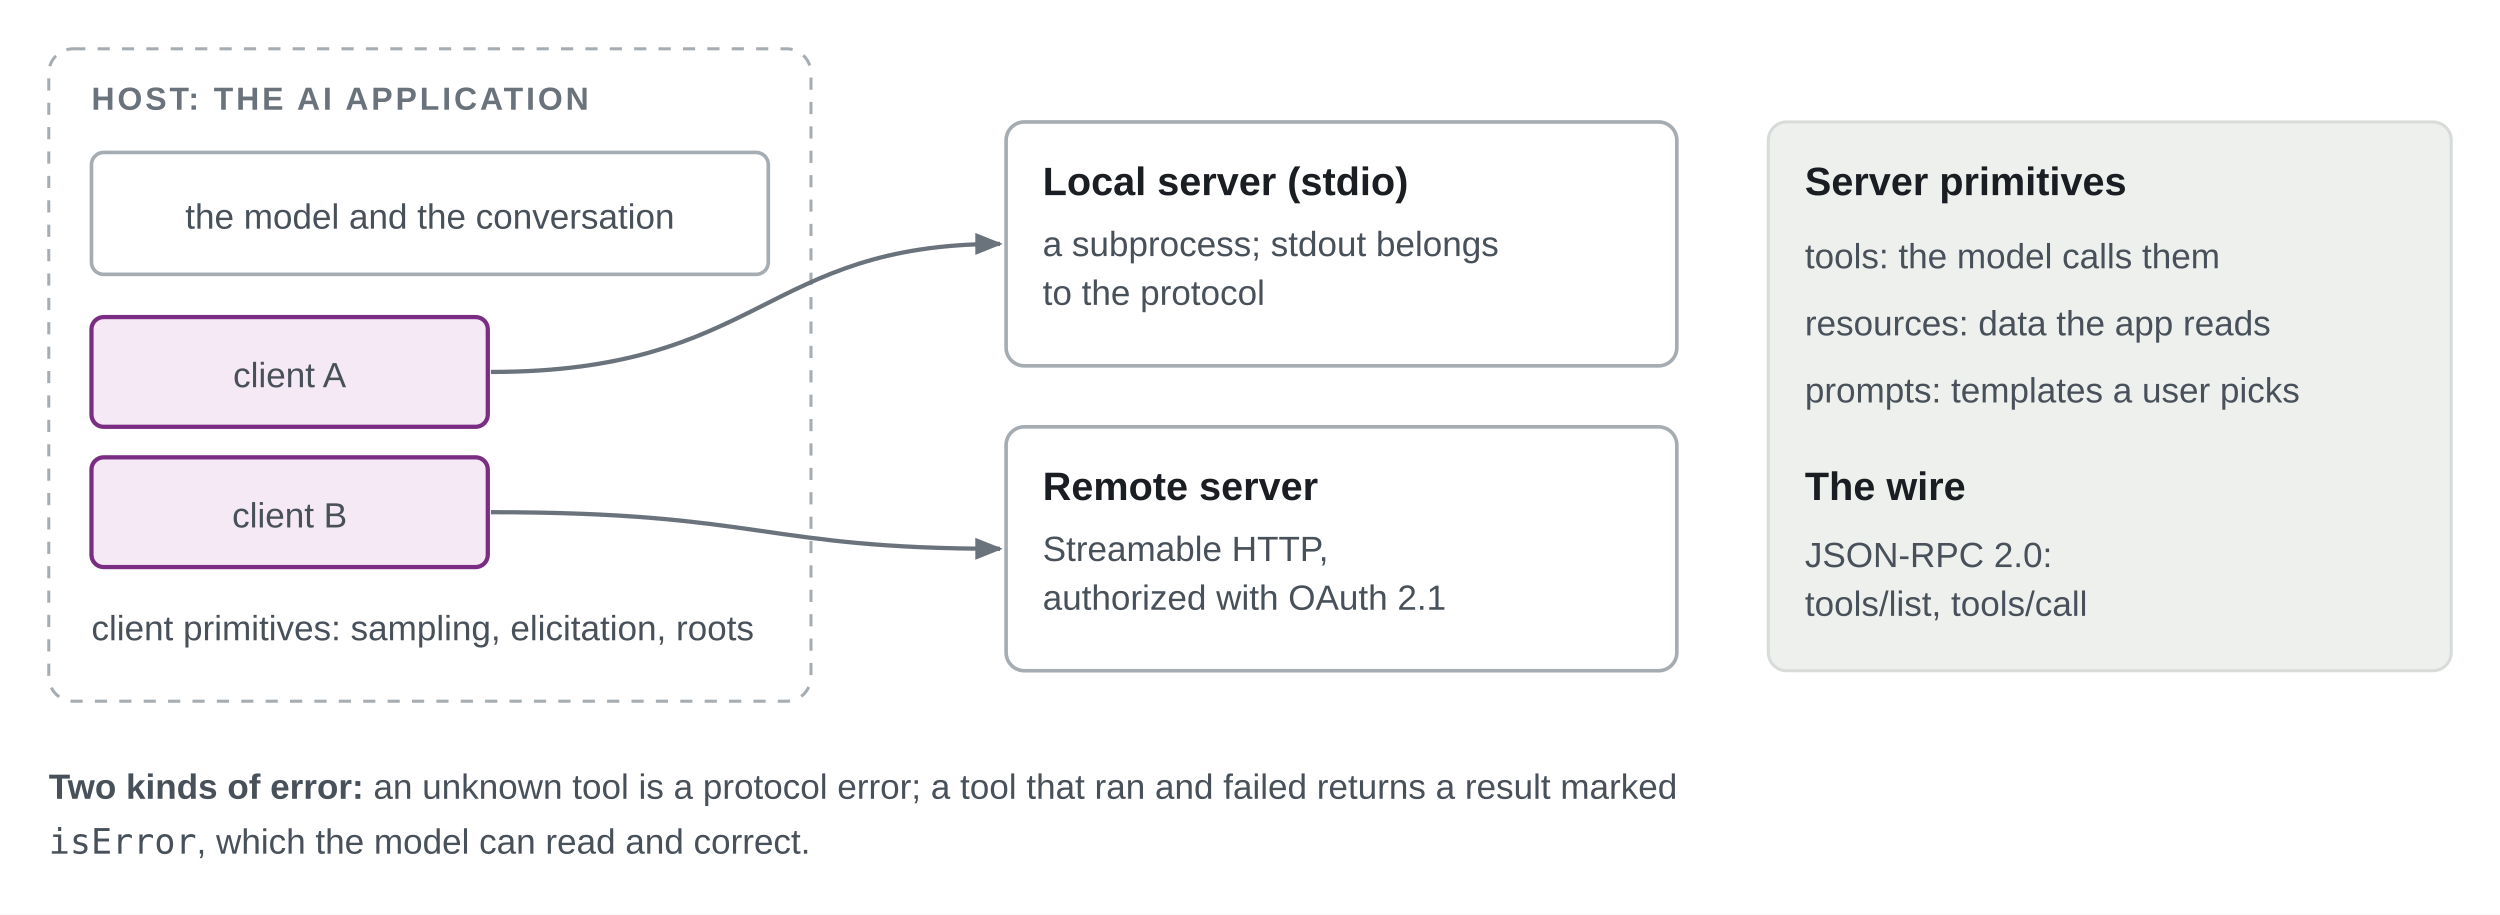
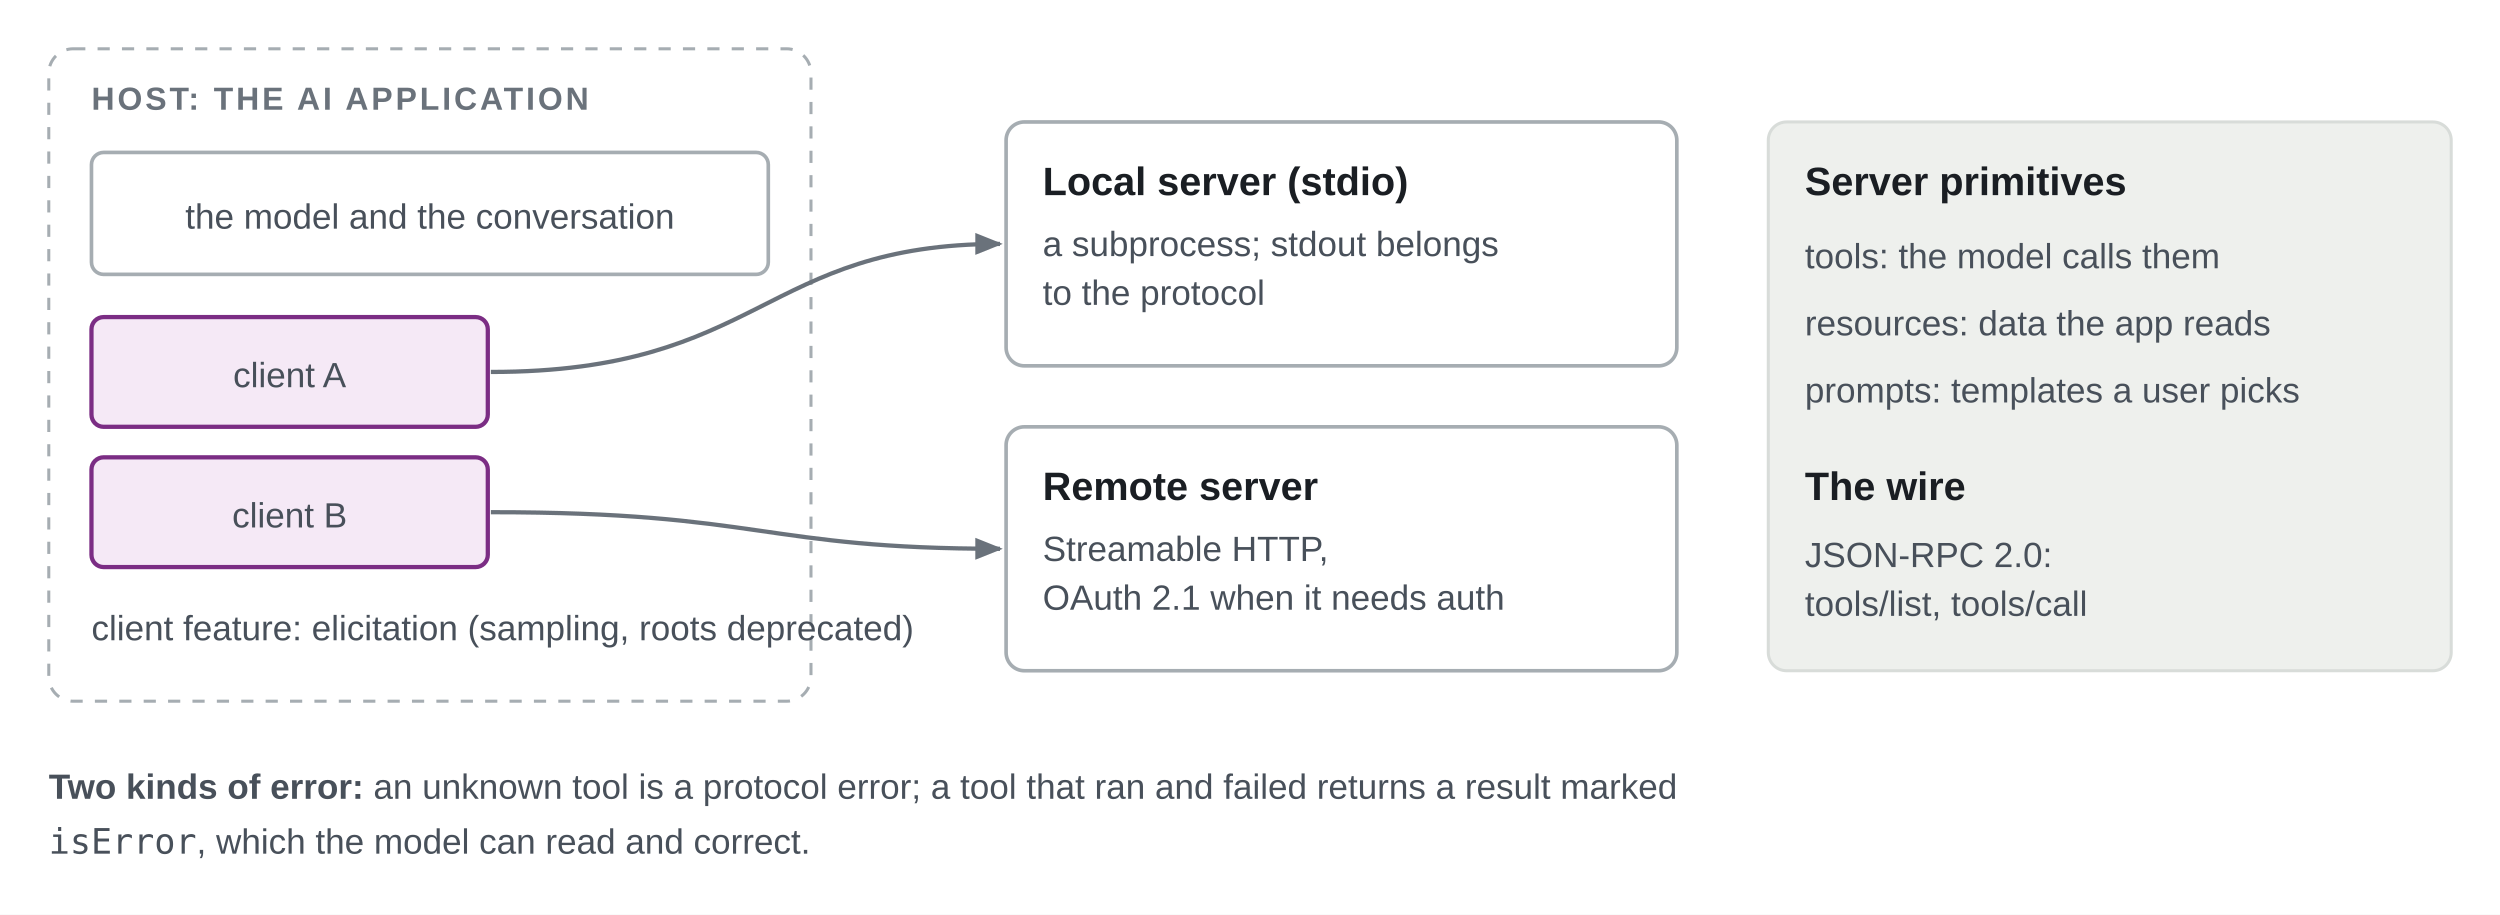
- <svg xmlns="http://www.w3.org/2000/svg" viewBox="0 0 820 300" role="img" aria-label="MCP. A host, the AI application, runs one client per server. Servers offer tools, which the model calls; resources, data the application reads; and prompts, templates the user picks. Clients offer sampling, where the server asks the host's model; elicitation, where the server asks the user; and roots. The wire is JSON-RPC 2.0 with tools/list and tools/call. Transports: stdio, a local subprocess whose standard output belongs to the protocol; and Streamable HTTP, remote, authorized with OAuth 2.1. Two kinds of error: a protocol error such as an unknown tool is a JSON-RPC error; a tool that ran and failed returns a result marked isError, which the model can read and fix.">
+ <svg xmlns="http://www.w3.org/2000/svg" viewBox="0 0 820 300" role="img" aria-label="MCP. A host, the AI application, runs one client per server. Servers offer tools, which the model calls; resources, data the application reads; and prompts, templates the user picks. Clients offer elicitation, where the server asks the user; sampling and roots, from earlier revisions, are deprecated. Each request is self-contained, with no connect handshake. The wire is JSON-RPC 2.0 with tools/list and tools/call. Transports: stdio, a local subprocess whose standard output belongs to the protocol; and Streamable HTTP, remote, with OAuth 2.1-based authorization when the server requires it. Two kinds of error: a protocol error such as an unknown tool is a JSON-RPC error; a tool that ran and failed returns a result marked isError, which the model can read and fix.">
  <style>text { font-family: "Archivo", Arial, Helvetica, sans-serif; fill: #1a1e23; font-size: 13px; }
.ts { font-size: 11.5px; fill: #48505a; }
.tm { font-family: "JetBrains Mono", Menlo, Consolas, monospace; font-size: 11.5px; }
.tb { font-weight: 680; }
g.ts text { font-size: 11.5px; }
.tl { font-size: 10.5px; letter-spacing: 0.09em; fill: #6a727b; font-weight: 650; }
.ta { fill: #7b2d84; }
.tg { fill: #2b7a3d; }
.tr { fill: #b3261e; }
.tw { fill: #965a00; }
.tmu { fill: #6a727b; }
.n { fill: #ffffff; stroke: #a6adb2; stroke-width: 1.2; }
.n-soft { fill: #eef0ed; stroke: #d8dcd9; stroke-width: 1; }
.n-acc { fill: #f5e9f6; stroke: #7b2d84; stroke-width: 1.4; }
.n-good { fill: #e4f2e6; stroke: #2b7a3d; stroke-width: 1.2; }
.n-bad { fill: #fae3e0; stroke: #b3261e; stroke-width: 1.2; }
.n-warn { fill: #fbf0dc; stroke: #965a00; stroke-width: 1.2; }
.zone { fill: none; stroke: #a6adb2; stroke-width: 1; stroke-dasharray: 4 4; }
.band { fill: #eef0ed; stroke: none; }
.rule { stroke: #d8dcd9; stroke-width: 1; fill: none; }
.rule-strong { stroke: #a6adb2; stroke-width: 1; fill: none; }
.e { fill: none; stroke: #6a727b; stroke-width: 1.4; }
.e-acc { fill: none; stroke: #7b2d84; stroke-width: 1.8; }
.e-good { fill: none; stroke: #2b7a3d; stroke-width: 1.6; }
.e-bad { fill: none; stroke: #b3261e; stroke-width: 1.6; stroke-dasharray: 5 4; }
.dash { stroke-dasharray: 4 4; }
.m { fill: #6a727b; }
.m-acc { fill: #7b2d84; }
.m-good { fill: #2b7a3d; }
.m-bad { fill: #b3261e; }
.dot-good { fill: #2b7a3d; }
.dot-bad { fill: #b3261e; }
.dot-muted { fill: #a6adb2; }
.fill-acc { fill: #7b2d84; }
.fill-good { fill: #2b7a3d; }
.fill-bad { fill: #b3261e; }
.fill-surface { fill: #ffffff; }
.s1 { stroke: #2a78d6; fill: none; stroke-width: 2; }
.s2 { stroke: #eb6834; fill: none; stroke-width: 2; }
.s3 { stroke: #1baf7a; fill: none; stroke-width: 2; }
.f1 { fill: #2a78d6; }
.f2 { fill: #eb6834; }
.f3 { fill: #1baf7a; }
.ring { stroke: #ffffff; stroke-width: 2; }
.xhair { stroke: #48505a; stroke-width: 1; stroke-dasharray: 3 3; }</style>
  <defs>
    <marker id="a" viewBox="0 0 10 10" refX="9" refY="5" markerUnits="userSpaceOnUse" markerWidth="9" markerHeight="9" orient="auto-start-reverse">
      <path class="m" d="M0,1 L10,5 L0,9 z" />
    </marker>
    <marker id="a-acc" viewBox="0 0 10 10" refX="9" refY="5" markerUnits="userSpaceOnUse" markerWidth="10" markerHeight="10" orient="auto-start-reverse">
      <path class="m-acc" d="M0,1 L10,5 L0,9 z" />
    </marker>
    <marker id="a-good" viewBox="0 0 10 10" refX="9" refY="5" markerUnits="userSpaceOnUse" markerWidth="9" markerHeight="9" orient="auto-start-reverse">
      <path class="m-good" d="M0,1 L10,5 L0,9 z" />
    </marker>
    <marker id="a-bad" viewBox="0 0 10 10" refX="9" refY="5" markerUnits="userSpaceOnUse" markerWidth="9" markerHeight="9" orient="auto-start-reverse">
      <path class="m-bad" d="M0,1 L10,5 L0,9 z" />
    </marker>
  </defs>
  <rect width="820" height="300" fill="#ffffff" />
  <rect class="zone" x="16" y="16" width="250" height="214" rx="8" />
  <text class="tl" x="30" y="36">HOST: THE AI APPLICATION</text>
  <rect class="n" x="30" y="50" width="222" height="40" rx="4" />
  <text class="ts" x="141" y="75" text-anchor="middle">the model and the conversation</text>
  <rect class="n-acc" x="30" y="104" width="130" height="36" rx="4" />
  <text class="ts" x="95" y="127" text-anchor="middle">client A</text>
  <rect class="n-acc" x="30" y="150" width="130" height="36" rx="4" />
  <text class="ts" x="95" y="173" text-anchor="middle">client B</text>
-   <text class="ts" x="30" y="210">client primitives: sampling, elicitation, roots</text>
+   <text class="ts" x="30" y="210">client feature: elicitation (sampling, roots deprecated)</text>
  <rect class="n" x="330" y="40" width="220" height="80" rx="6" />
  <text class="tb" x="342" y="64">Local server (stdio)</text>
  <text class="ts" x="342" y="84">a subprocess; stdout belongs</text>
  <text class="ts" x="342" y="100">to the protocol</text>
  <rect class="n" x="330" y="140" width="220" height="80" rx="6" />
  <text class="tb" x="342" y="164">Remote server</text>
  <text class="ts" x="342" y="184">Streamable HTTP,</text>
-   <text class="ts" x="342" y="200">authorized with OAuth 2.1</text>
+   <text class="ts" x="342" y="200">OAuth 2.1 when it needs auth</text>
  <path class="e" d="M161,122 C250,122 250,80 328,80" marker-end="url(#a)" />
  <path class="e" d="M161,168 C250,168 250,180 328,180" marker-end="url(#a)" />
  <rect class="n-soft" x="580" y="40" width="224" height="180" rx="6" />
  <text class="tb" x="592" y="64">Server primitives</text>
  <text class="ts" x="592" y="88">tools: the model calls them</text>
  <text class="ts" x="592" y="110">resources: data the app reads</text>
  <text class="ts" x="592" y="132">prompts: templates a user picks</text>
  <text class="tb" x="592" y="164">The wire</text>
  <text class="ts" x="592" y="186">JSON-RPC 2.0:</text>
  <text class="ts" x="592" y="202">tools/list, tools/call</text>
  <text class="ts" x="16" y="262">
    <tspan class="tb">Two kinds of error:</tspan> an unknown tool is a protocol error; a tool that ran and failed returns a result marked</text>
  <text class="ts" x="16" y="280">
    <tspan class="tm">isError</tspan>, which the model can read and correct.</text>
</svg>
